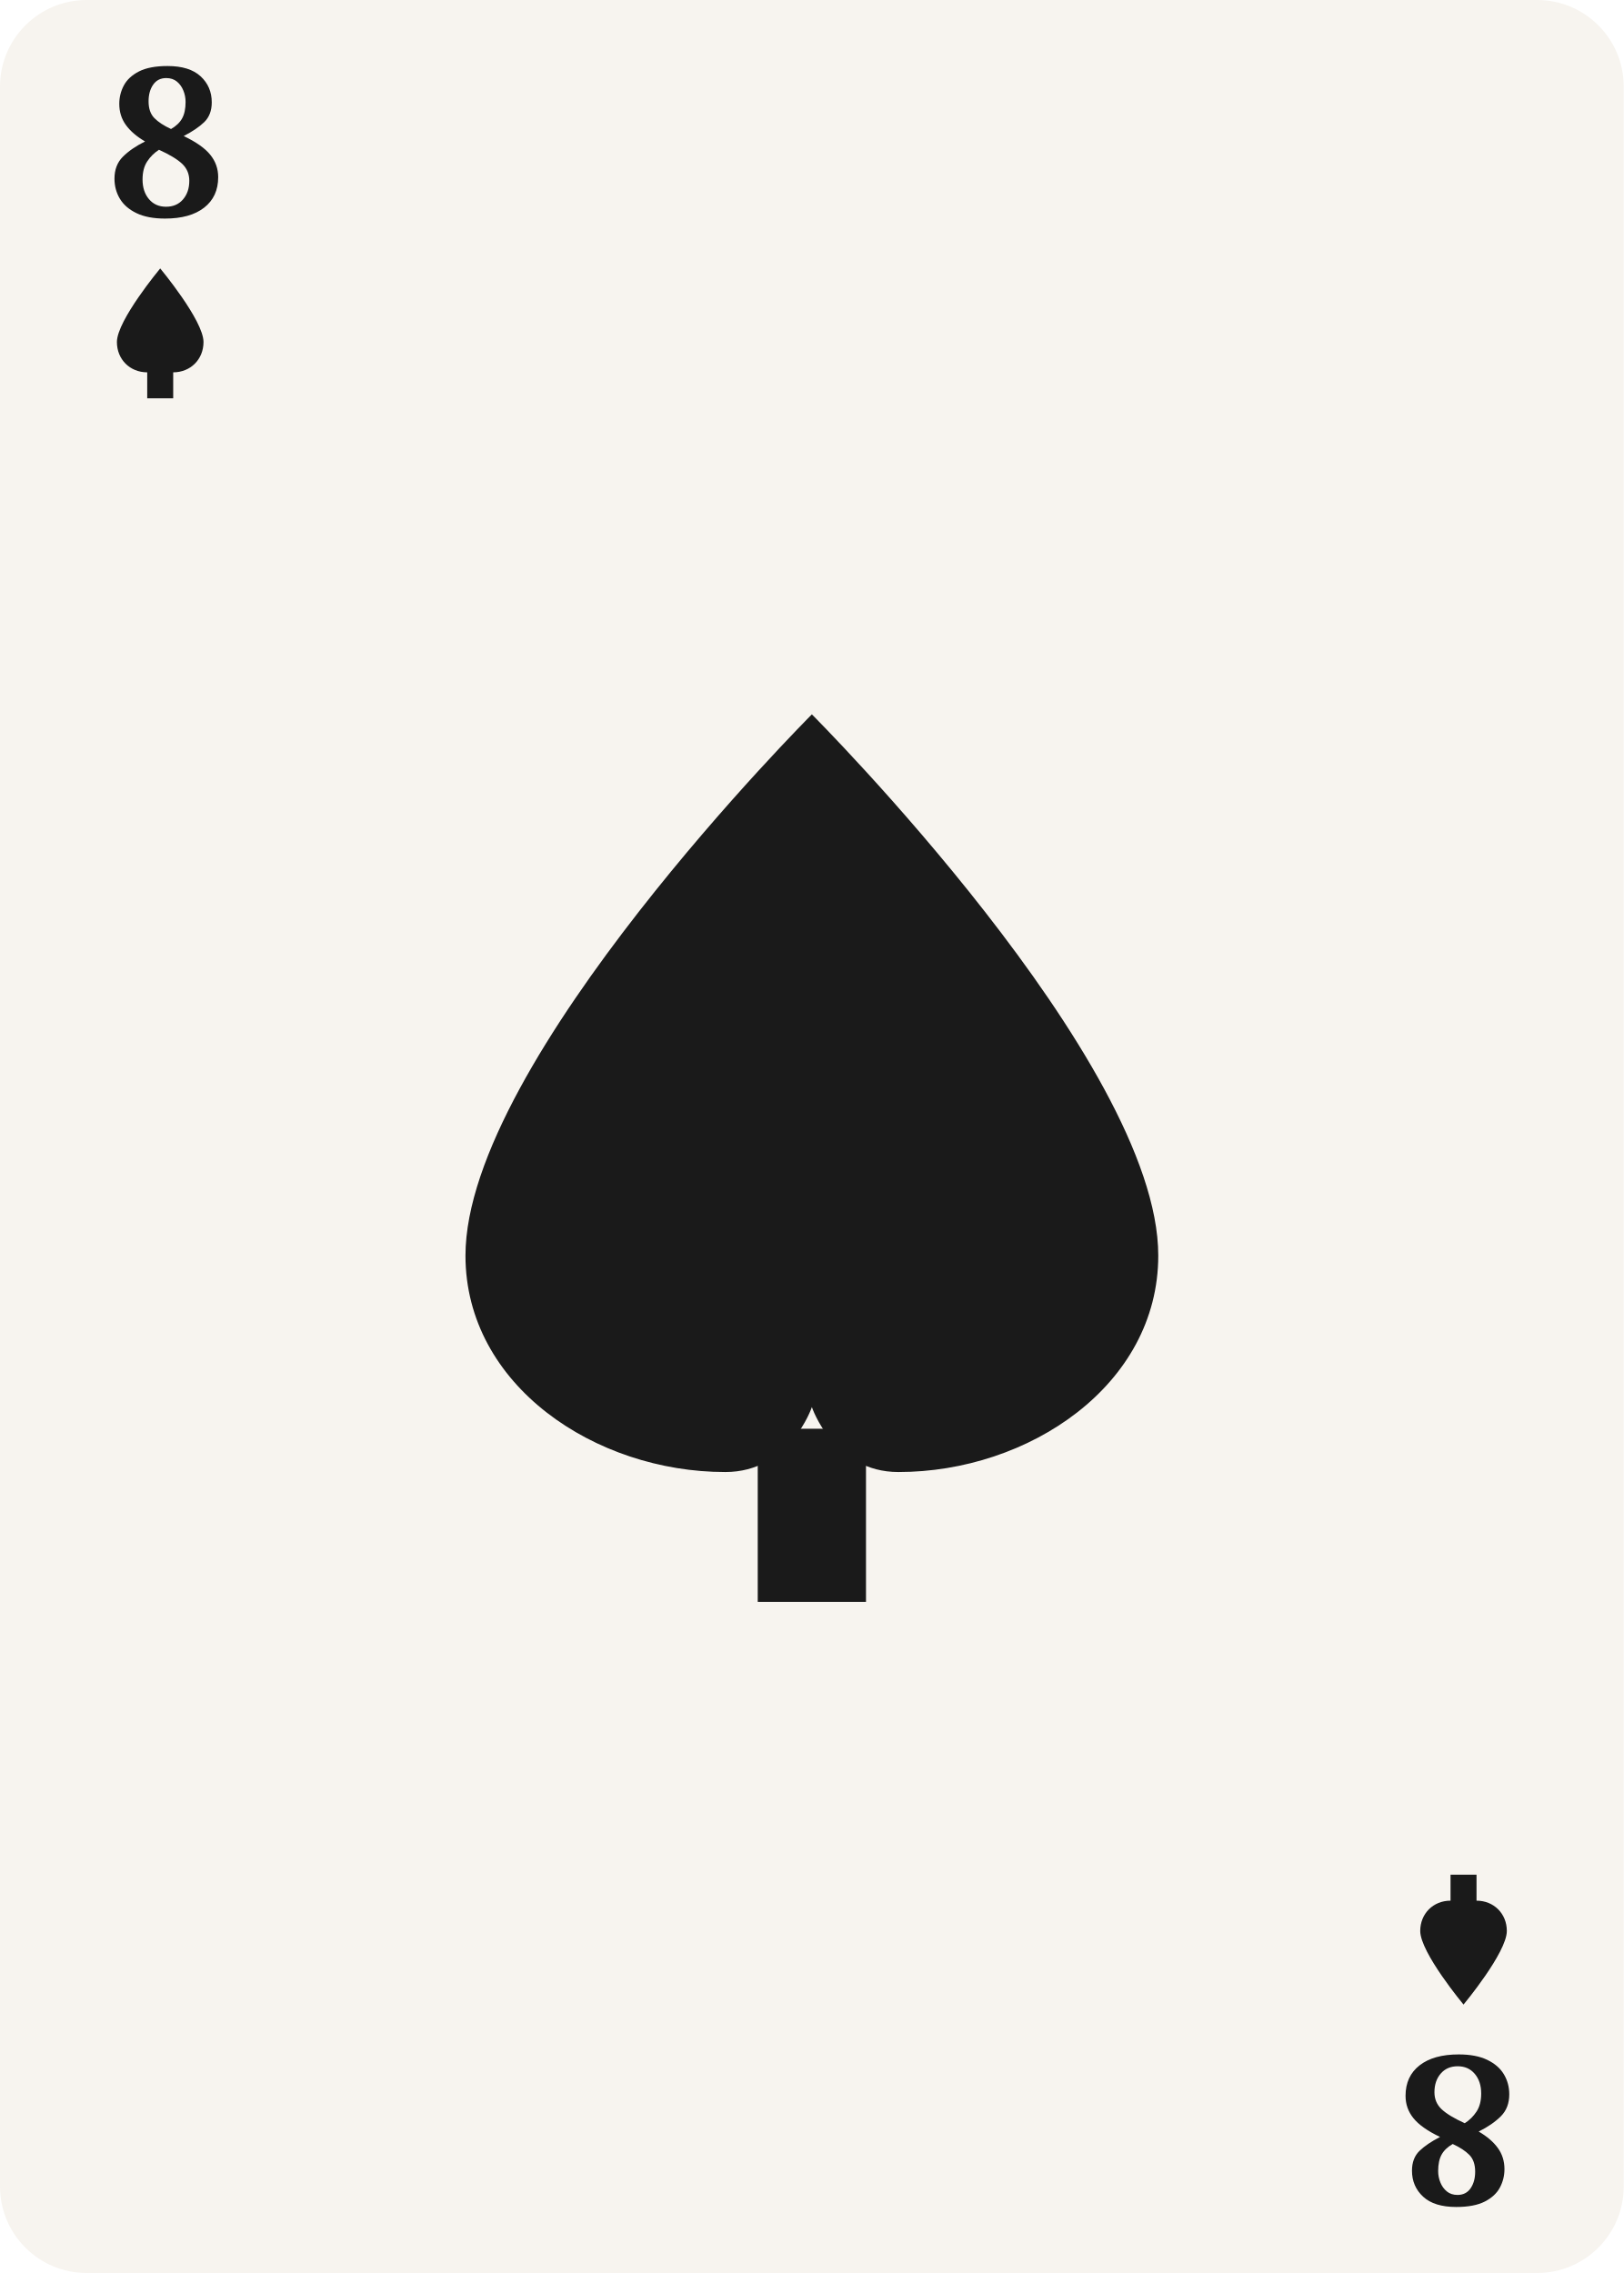
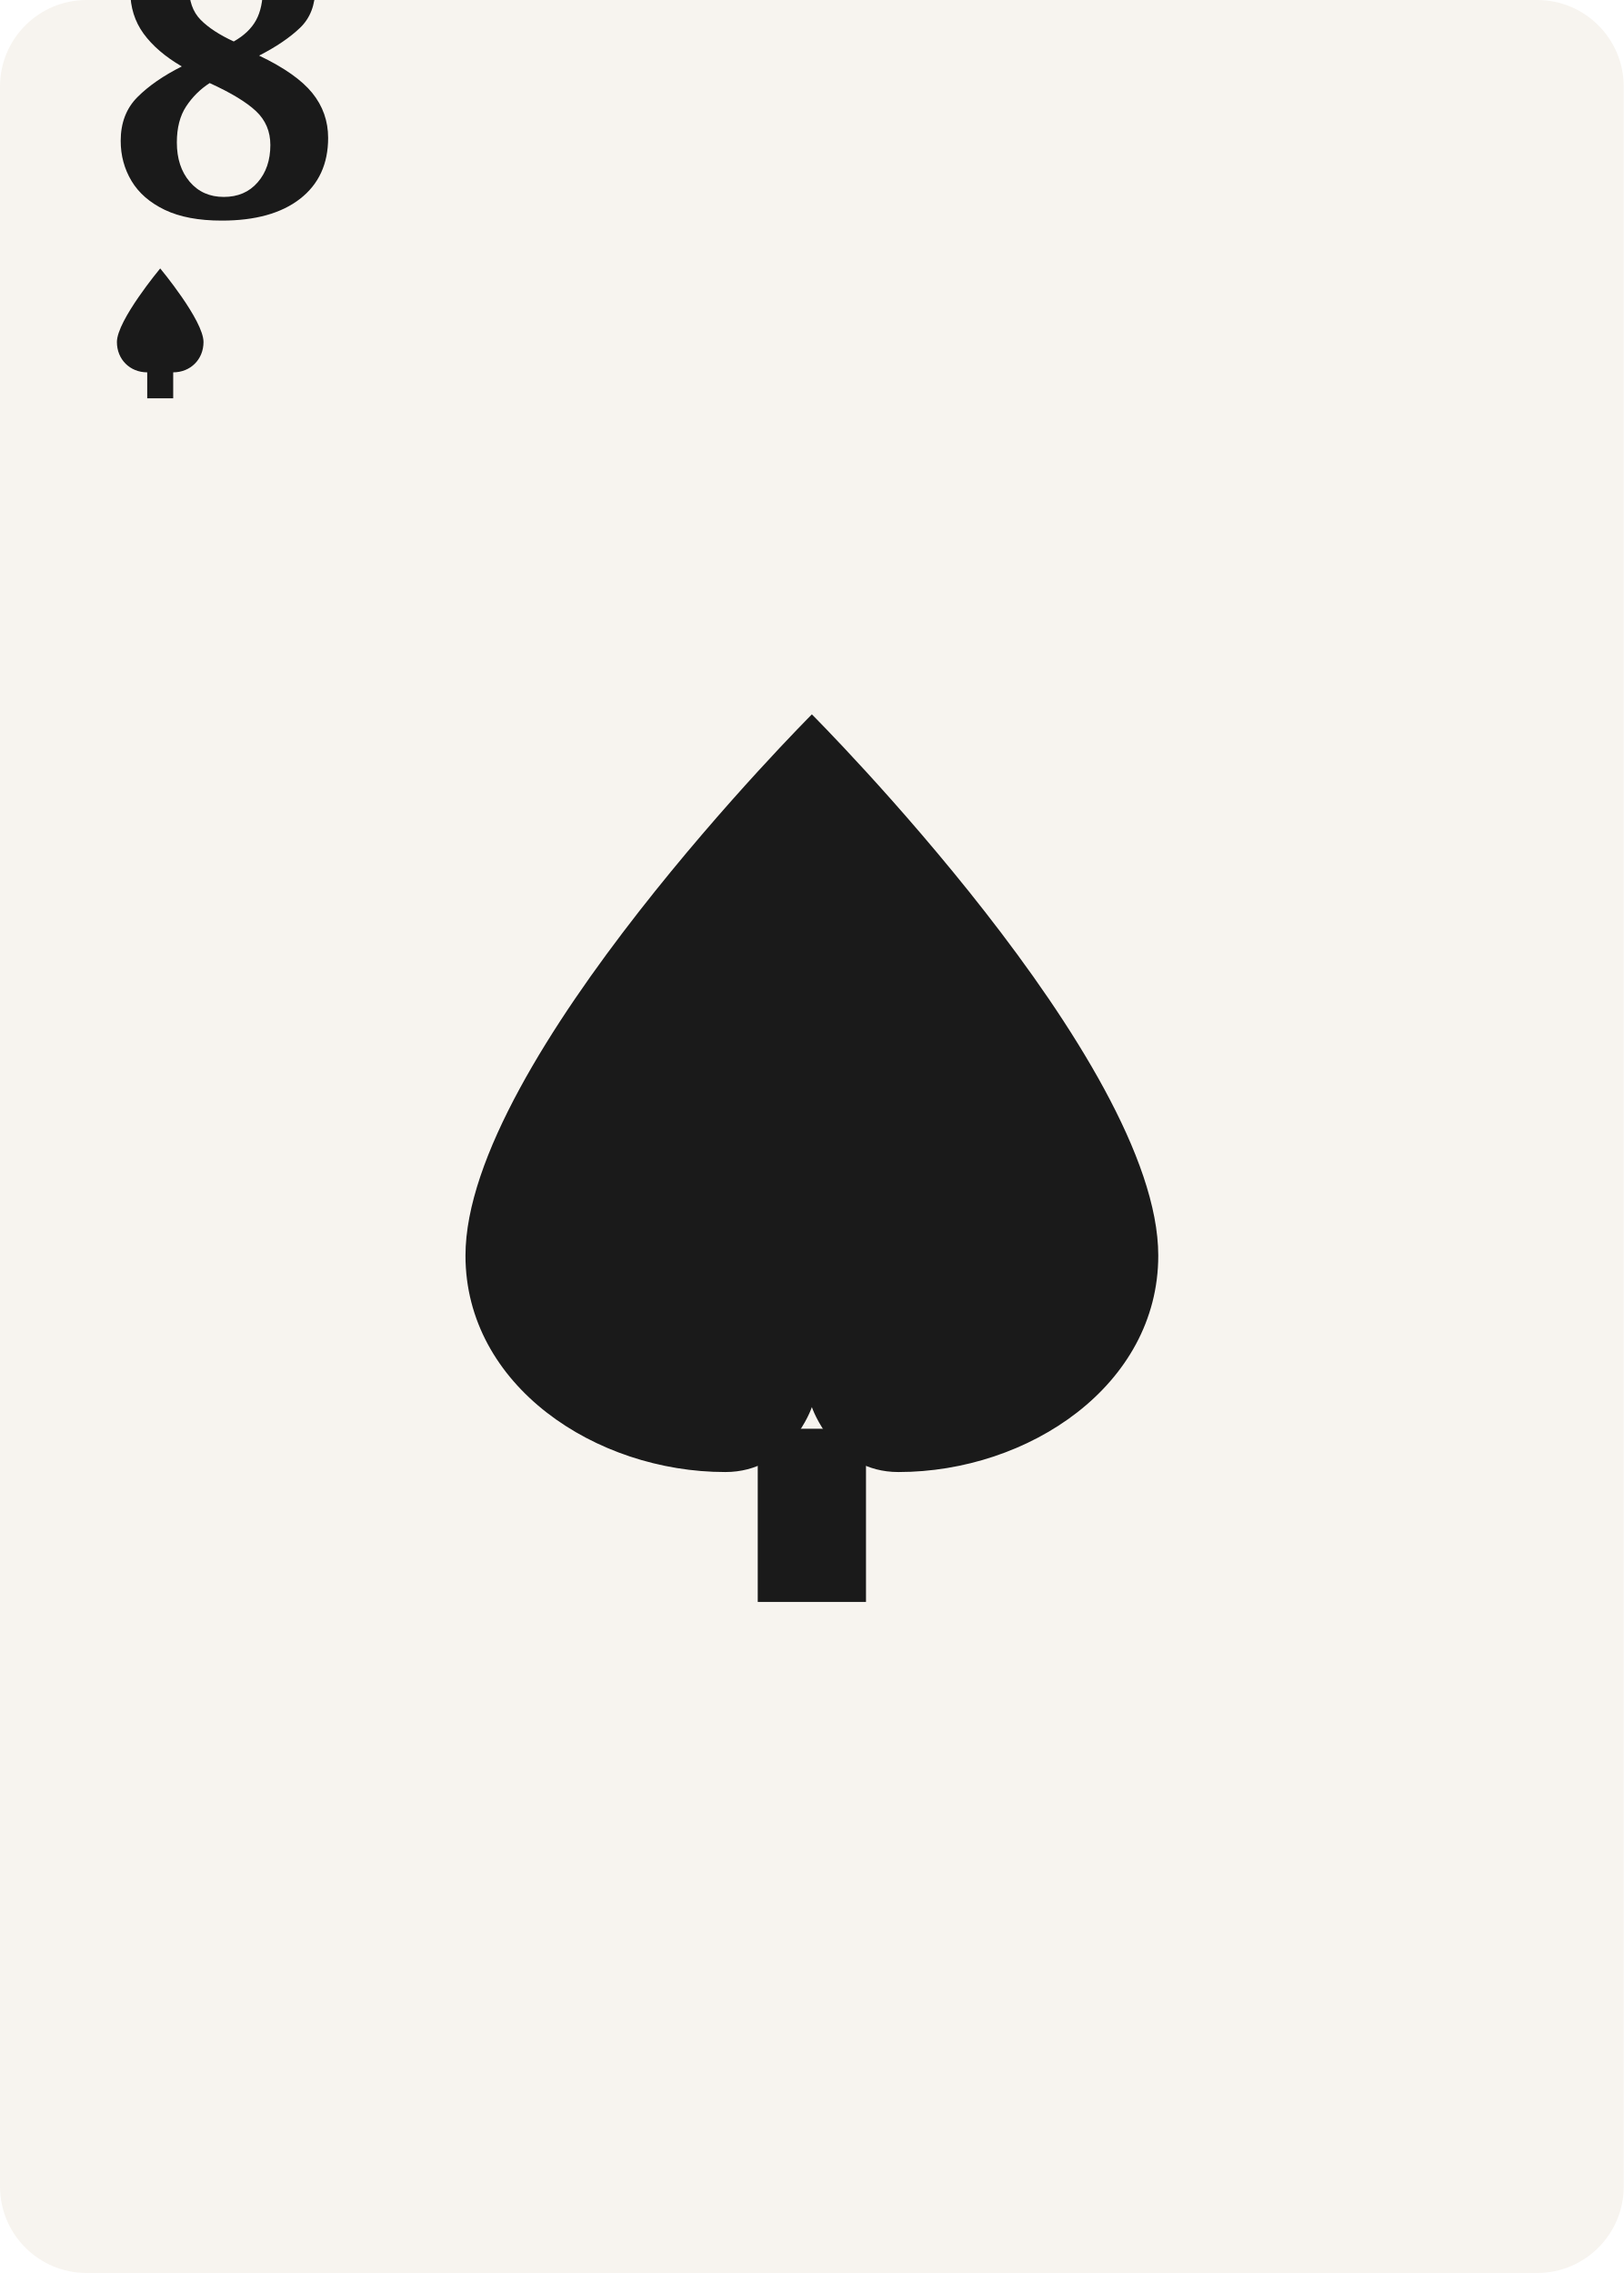
<svg xmlns="http://www.w3.org/2000/svg" viewBox="0 0 375 525" width="375" height="525">
  <rect x="0" y="0" width="375" height="525" rx="20" ry="20" fill="#F7F4EF" />
  <g transform="translate(25, 50)">
-     <text x="0" y="0" font-family="Georgia, serif" font-size="48" font-weight="bold" fill="#1A1A1A">8</text>
-     <g transform="translate(0, 12)">
-       <path d="M12,0 C12,0 2,12 2,17 C2,21 5,24 9,24 C11,24 12,22 12,22 C12,22 13,24 15,24 C19,24 22,21 22,17 C22,12 12,0 12,0 Z" fill="#1A1A1A" />
-       <rect x="9" y="21" width="6" height="9" fill="#1A1A1A" />
-     </g>
-   </g>
-   <g transform="translate(350, 475) rotate(180)">
-     <text x="0" y="0" font-family="Georgia, serif" font-size="48" font-weight="bold" fill="#1A1A1A">8</text>
+     <text x="0" y="0" font-family="Georgia, serif" font-size="96" font-weight="bold" fill="#1A1A1A">8</text>
    <g transform="translate(0, 12)">
      <path d="M12,0 C12,0 2,12 2,17 C2,21 5,24 9,24 C11,24 12,22 12,22 C12,22 13,24 15,24 C19,24 22,21 22,17 C22,12 12,0 12,0 Z" fill="#1A1A1A" />
      <rect x="9" y="21" width="6" height="9" fill="#1A1A1A" />
    </g>
  </g>
  <path d="M187.5,165 C187.5,165 107.5,245 107.5,290 C107.5,320 137.5,340 167.5,340 C182.5,340 187.5,325 187.5,325 C187.5,325 192.5,340 207.5,340 C237.5,340 267.5,320 267.5,290 C267.5,245 187.5,165 187.5,165 Z" fill="#1A1A1A" />
  <rect x="175" y="330" width="25" height="40" fill="#1A1A1A" />
</svg>
